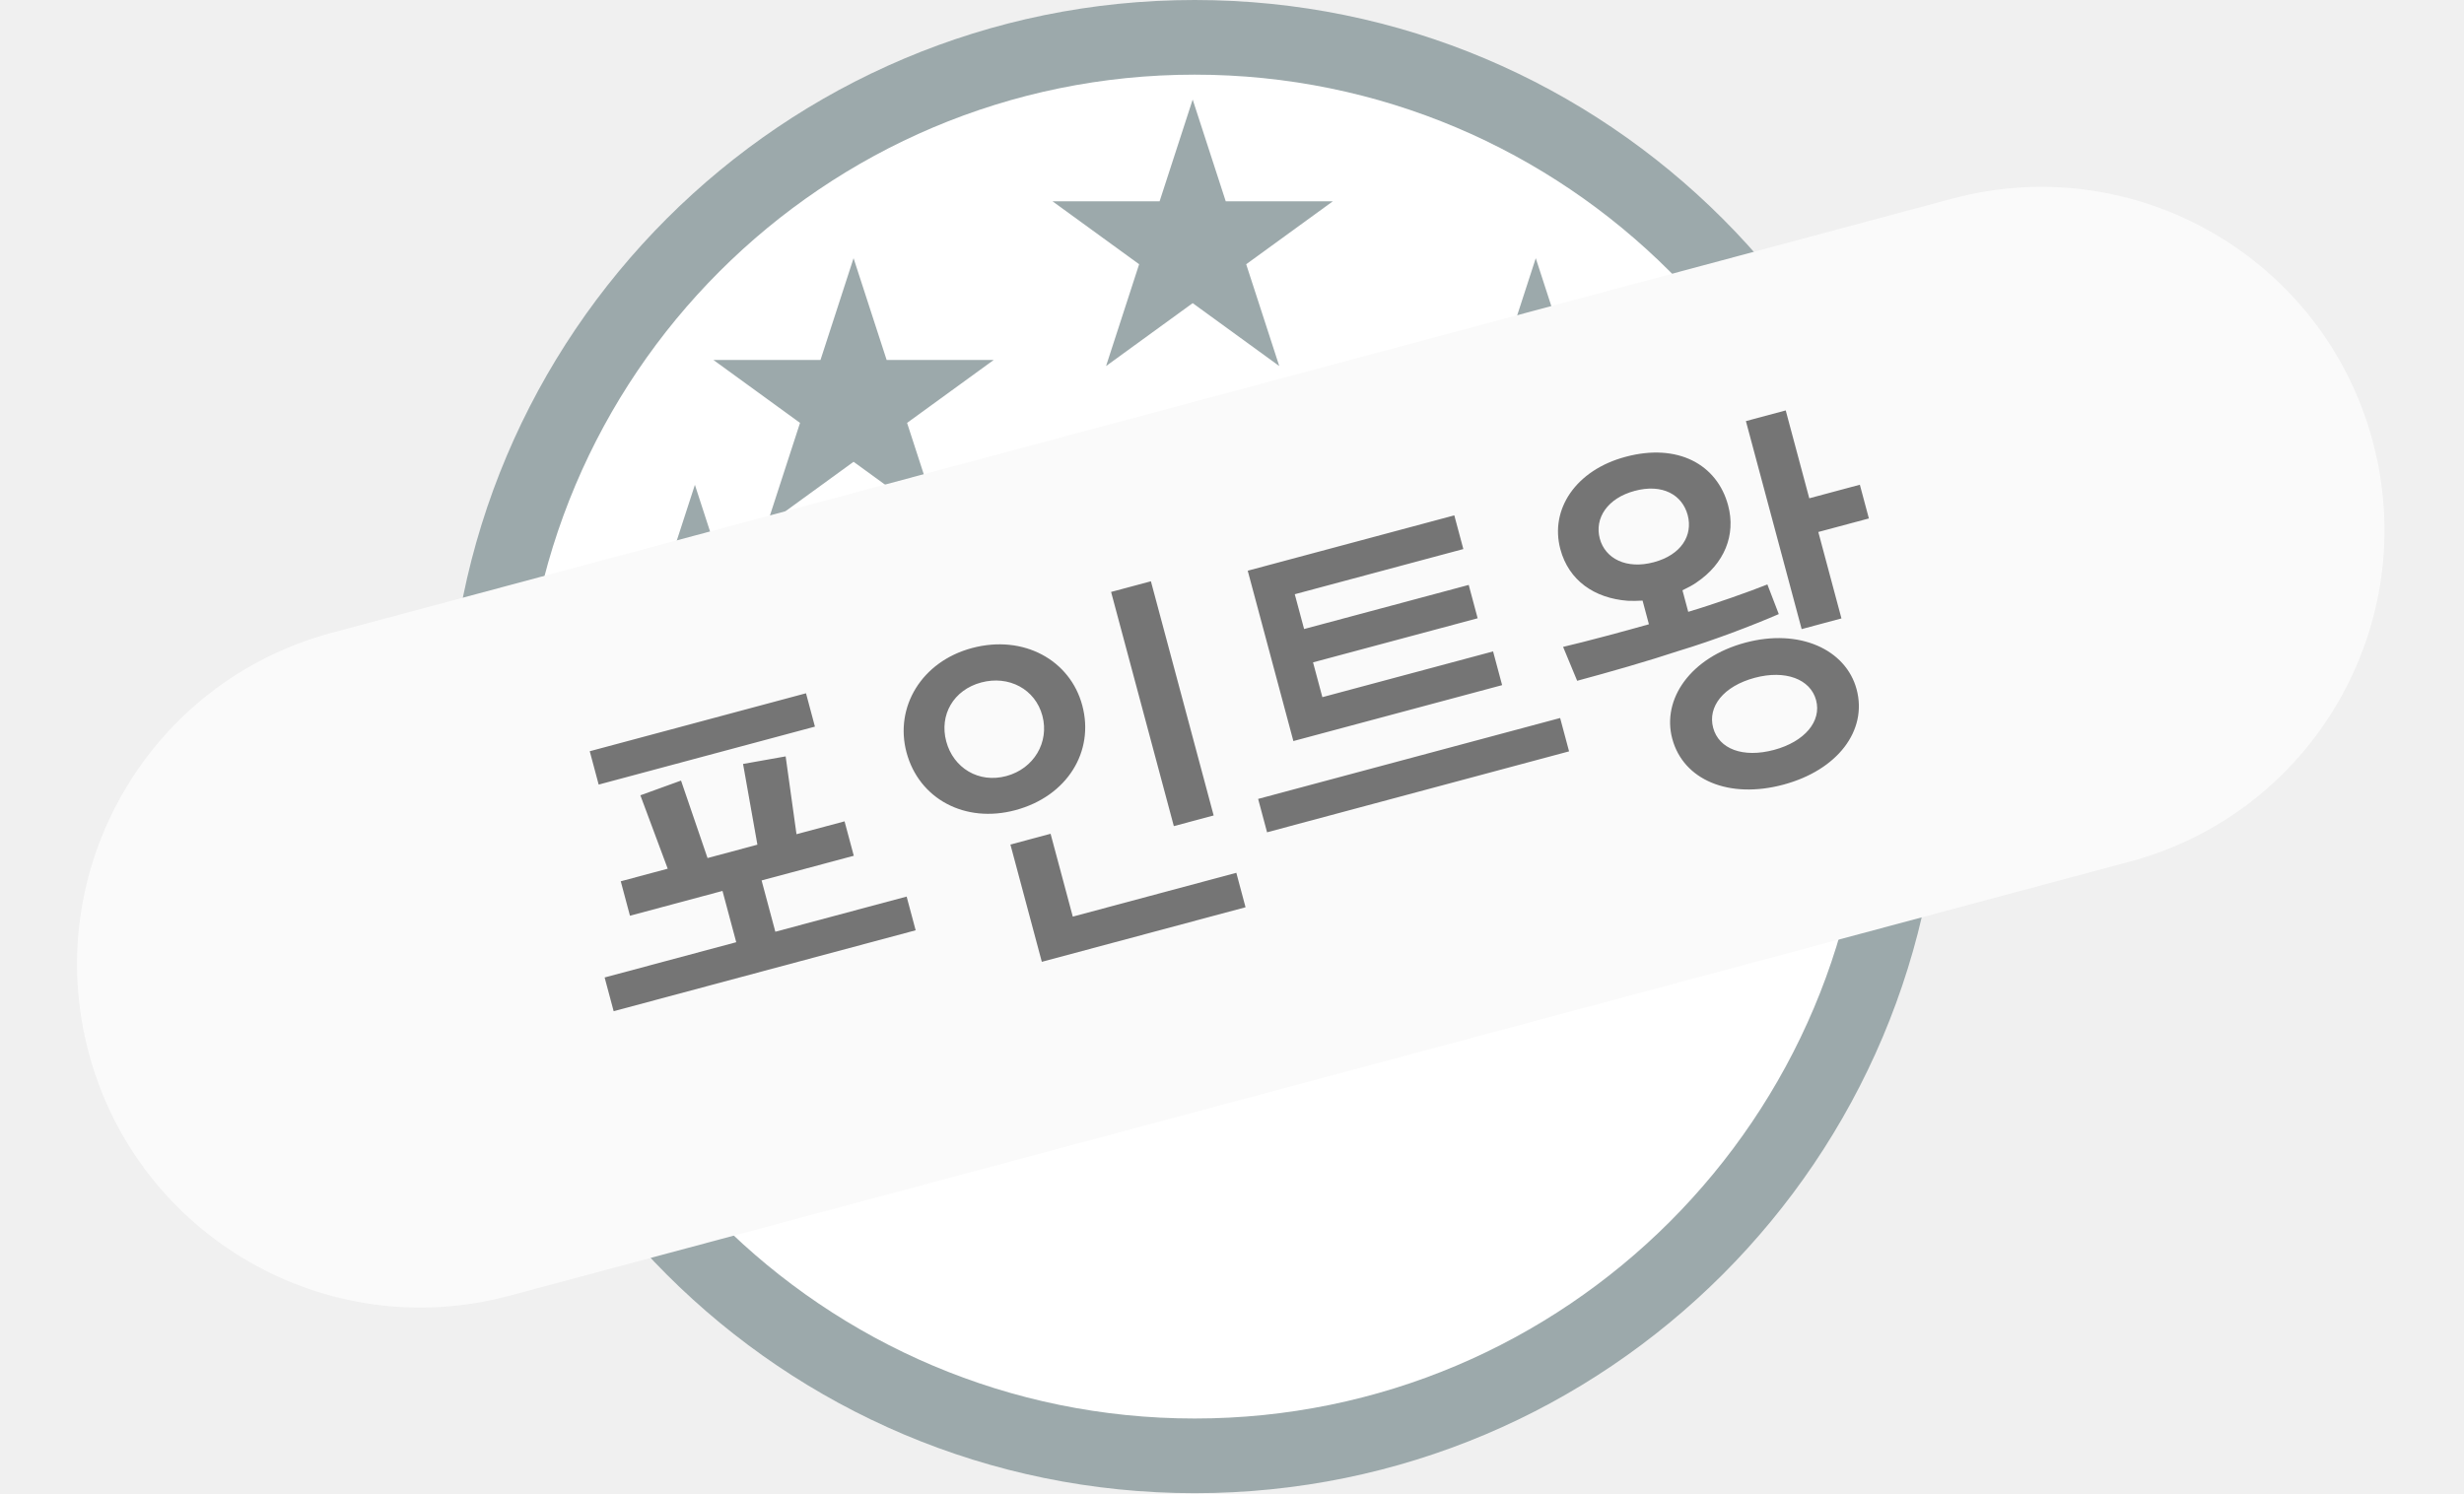
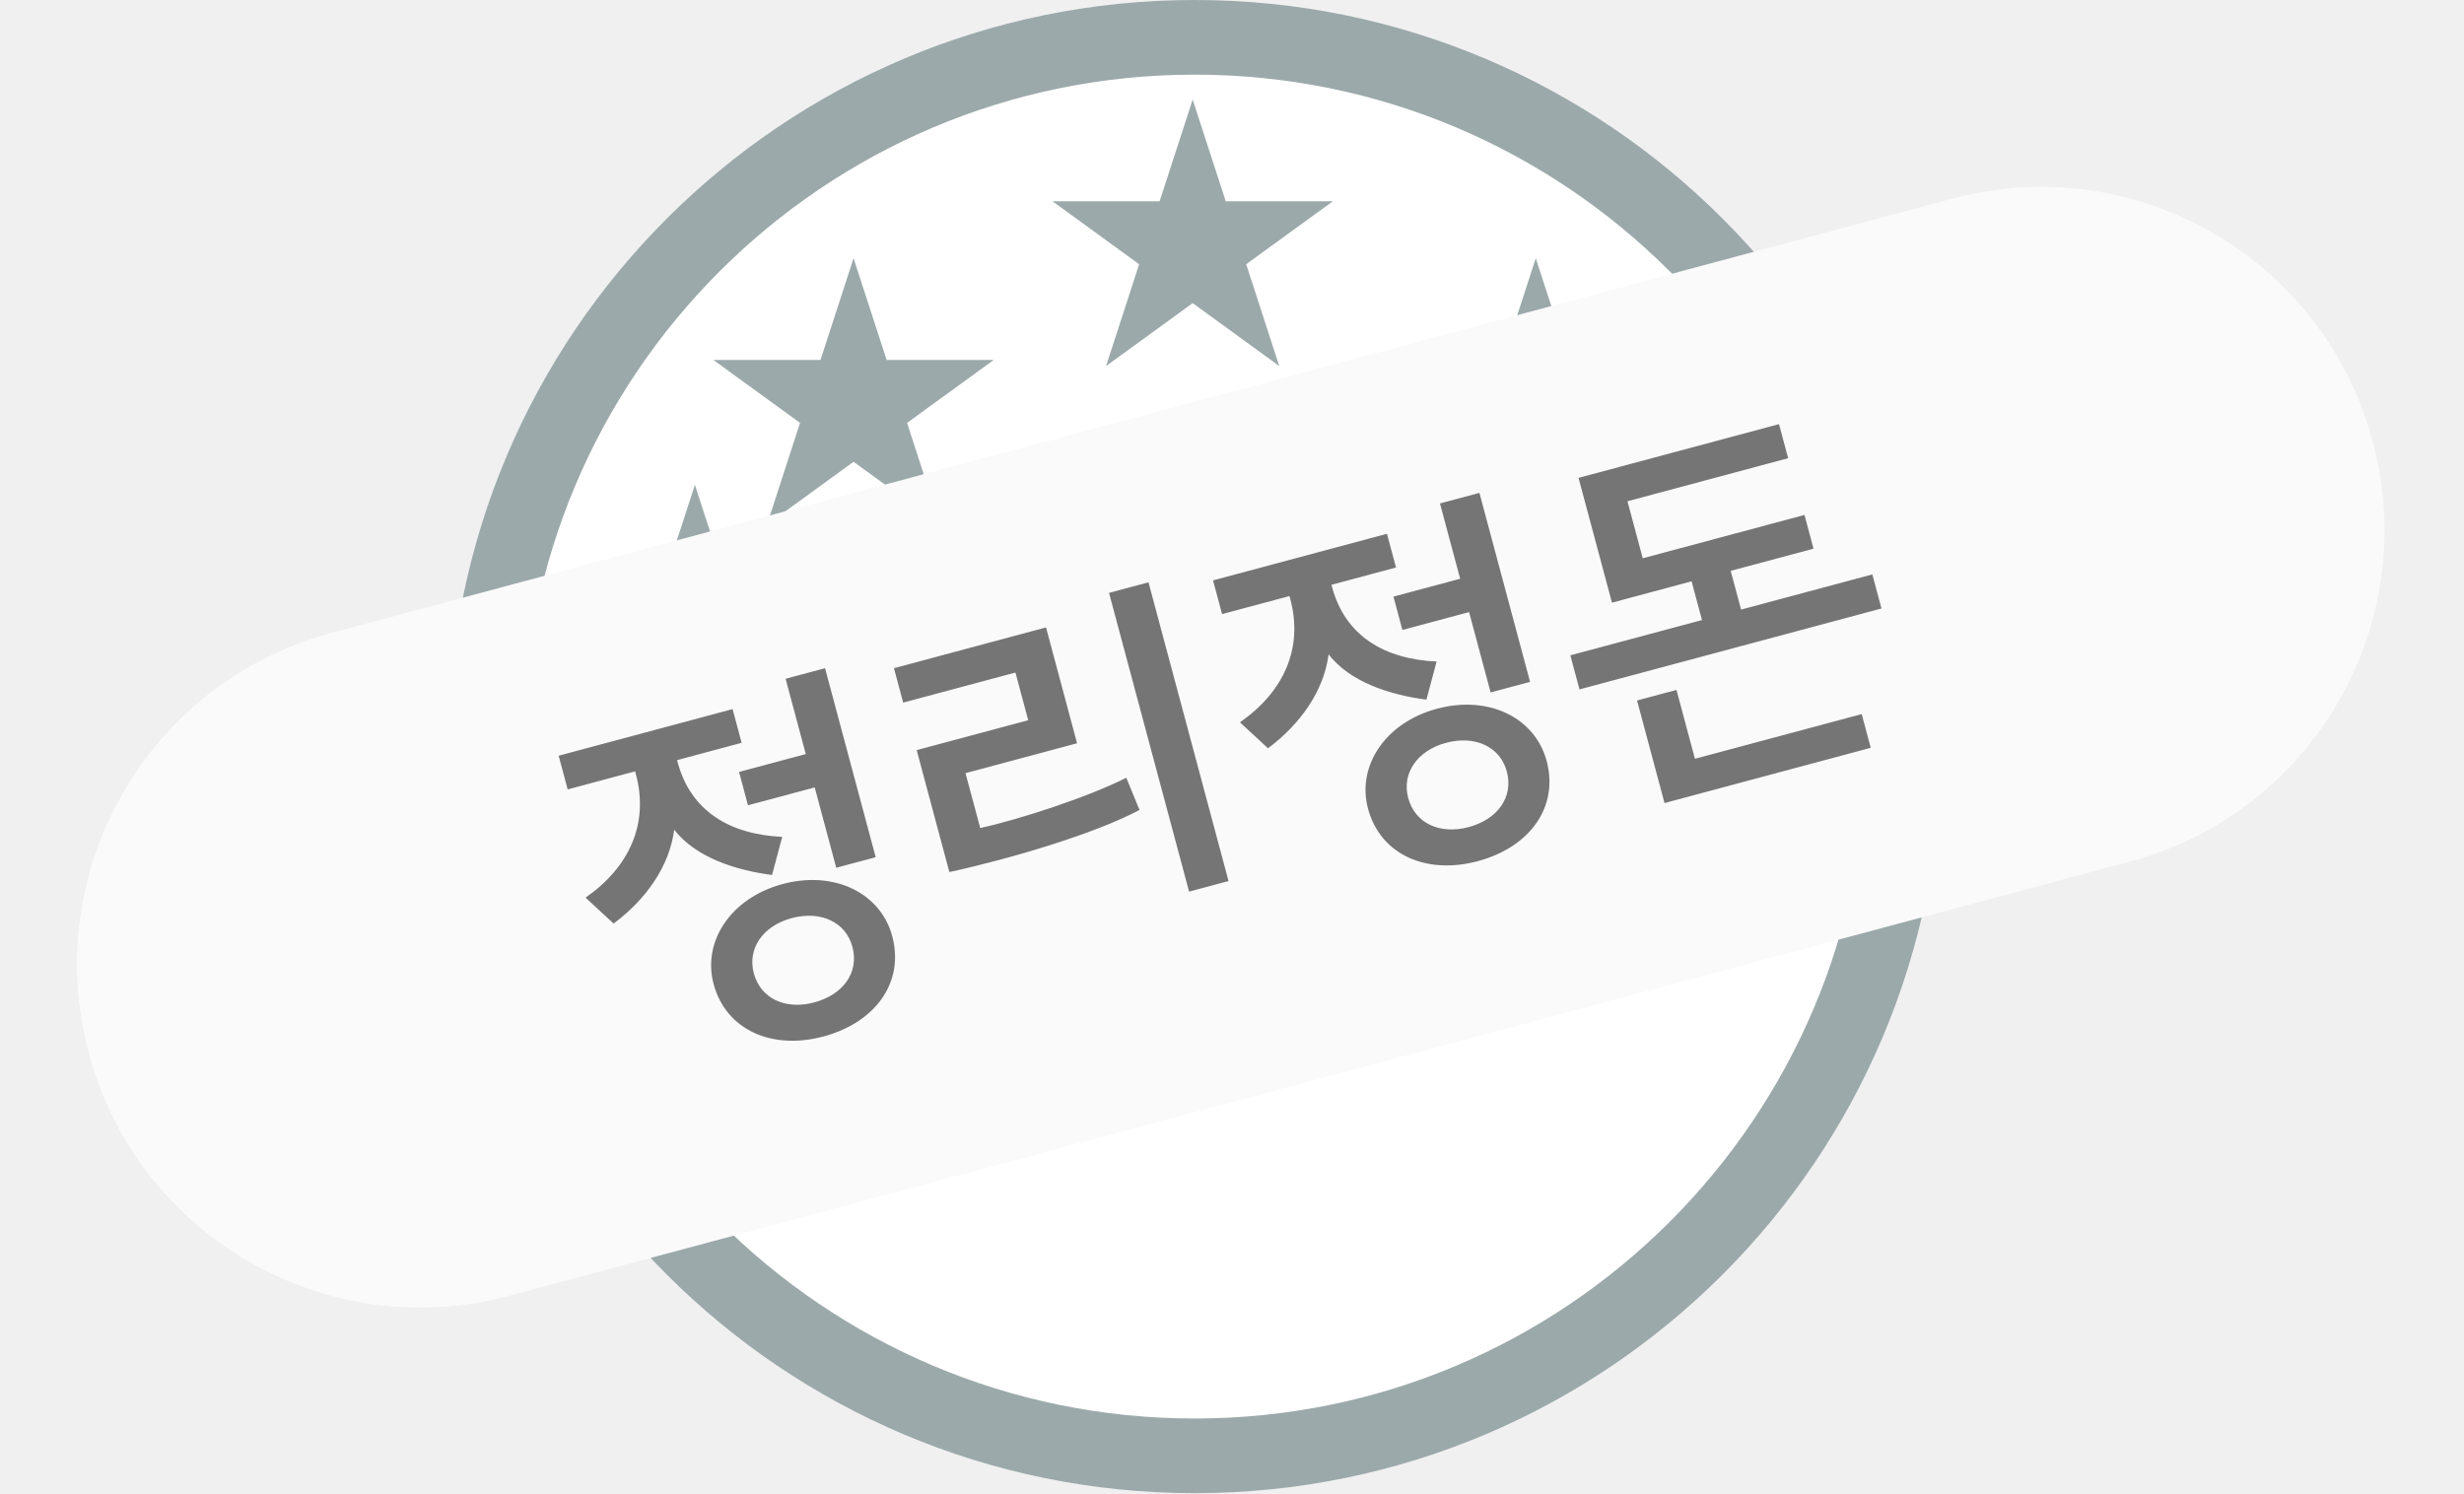
<svg xmlns="http://www.w3.org/2000/svg" width="99" height="60" viewBox="0 0 99 60" fill="none">
  <circle cx="48" cy="30" r="30" fill="#9CA9AB" />
  <circle cx="48" cy="30" r="27" fill="white" />
  <path d="M27.92 19.482L29.249 23.572H33.55L30.07 26.1L31.399 30.191L27.92 27.663L24.44 30.191L25.769 26.1L22.29 23.572H26.591L27.92 19.482Z" fill="#9CA9AB" />
  <path d="M34.295 10.375L35.624 14.465H39.925L36.445 16.993L37.774 21.084L34.295 18.556L30.815 21.084L32.144 16.993L28.665 14.465H32.966L34.295 10.375Z" fill="#9CA9AB" />
  <path d="M47.92 4L49.249 8.09H53.55L50.07 10.618L51.399 14.709L47.92 12.181L44.44 14.709L45.769 10.618L42.29 8.09H46.591L47.92 4Z" fill="#9CA9AB" />
  <path d="M61.705 10.375L63.034 14.465H67.335L63.856 16.993L65.185 21.084L61.705 18.556L58.226 21.084L59.555 16.993L56.075 14.465H60.376L61.705 10.375Z" fill="#9CA9AB" />
  <path d="M68.08 20.393L69.409 24.483H73.71L70.231 27.011L71.56 31.101L68.08 28.573L64.601 31.101L65.93 27.011L62.45 24.483H66.751L68.08 20.393Z" fill="#9CA9AB" />
  <path d="M3.569 42.319C1.598 34.963 5.963 27.402 13.319 25.431L78.444 7.981C85.8 6.01 93.361 10.375 95.332 17.732C97.303 25.087 92.938 32.649 85.581 34.62L20.457 52.07C13.101 54.041 5.54 49.675 3.569 42.319Z" fill="#FAFAFA" />
-   <path d="M32.384 27.858L32.743 29.198L24.054 31.527L23.695 30.187L32.384 27.858ZM33.933 33.004L34.304 34.387L30.6 35.379L31.152 37.44L36.427 36.027L36.79 37.382L24.656 40.633L24.293 39.278L29.581 37.861L29.029 35.8L25.311 36.797L24.941 35.413L26.828 34.907L25.729 31.958L27.363 31.366L28.428 34.479L30.431 33.942L29.855 30.698L31.566 30.394L32.002 33.521L33.933 33.004ZM36.423 30.236C35.937 28.42 37.02 26.585 39.052 26.041C41.127 25.485 42.998 26.528 43.484 28.344C43.983 30.203 42.873 31.998 40.798 32.554C38.766 33.099 36.921 32.095 36.423 30.236ZM38.019 29.793C38.305 30.859 39.321 31.483 40.431 31.185C41.541 30.888 42.167 29.824 41.881 28.758C41.595 27.692 40.533 27.127 39.423 27.424C38.313 27.721 37.733 28.726 38.019 29.793ZM50.044 36.456L41.859 38.649L40.597 33.936L42.211 33.504L43.103 36.833L49.674 35.072L50.044 36.456ZM48.763 32.768L47.163 33.196L44.642 23.786L46.242 23.358L48.763 32.768ZM63.043 30.192L50.909 33.444L50.55 32.103L62.684 28.852L63.043 30.192ZM60.353 27.531L51.966 29.778L50.132 22.933L58.432 20.709L58.795 22.063L52.022 23.878L52.397 25.276L59.011 23.504L59.37 24.844L52.756 26.616L53.131 28.014L59.99 26.176L60.353 27.531ZM71.011 23.485L71.469 24.676C70.445 25.12 68.849 25.733 67.448 26.155C66.257 26.551 64.608 27.024 63.368 27.356L62.803 25.994C63.646 25.799 65.289 25.359 66.251 25.085L65.996 24.134C65.782 24.145 65.583 24.152 65.395 24.141C64.054 24.037 63.029 23.323 62.693 22.069C62.264 20.47 63.309 18.892 65.312 18.356C67.416 17.792 68.994 18.666 69.434 20.309C69.755 21.505 69.275 22.653 68.176 23.396C68.008 23.518 67.804 23.619 67.599 23.72L67.831 24.585C68.889 24.27 70.3 23.769 71.011 23.485ZM74.596 27.699C75.04 29.356 73.829 30.947 71.653 31.53C69.463 32.117 67.633 31.341 67.189 29.684C66.761 28.084 67.934 26.411 70.124 25.824C72.3 25.241 74.168 26.099 74.596 27.699ZM75.089 20.833L73.057 21.377L73.987 24.85L72.388 25.279L70.148 16.921L71.748 16.492L72.694 20.023L74.726 19.478L75.089 20.833ZM72.968 28.135C72.74 27.285 71.728 26.908 70.503 27.236C69.249 27.572 68.604 28.393 68.832 29.244C69.06 30.094 70.025 30.468 71.279 30.133C72.504 29.804 73.196 28.986 72.968 28.135ZM65.679 19.725C64.584 20.018 64.058 20.823 64.278 21.645C64.495 22.451 65.352 22.886 66.447 22.592C67.557 22.295 68.025 21.506 67.809 20.698C67.589 19.877 66.789 19.427 65.679 19.725Z" fill="#757575" />
+   <path d="M34.249 38.047C33.983 37.052 32.976 36.581 31.809 36.893C30.656 37.202 30.02 38.114 30.287 39.108C30.561 40.132 31.564 40.589 32.716 40.28C33.884 39.967 34.524 39.07 34.249 38.047ZM35.184 34.445L33.599 34.869L32.734 31.641L30.053 32.359L29.694 31.019L32.375 30.301L31.564 27.275L33.149 26.85L35.184 34.445ZM25.518 30.995L22.809 31.721L22.446 30.367L29.435 28.494L29.798 29.849L27.204 30.544L27.227 30.63C27.752 32.59 29.317 33.53 31.428 33.628L31.02 35.159C29.58 34.973 27.961 34.465 27.088 33.34C26.906 34.794 25.956 36.145 24.654 37.111L23.526 36.07C25.297 34.839 26.078 33.085 25.549 31.111L25.518 30.995ZM35.849 37.618C36.343 39.463 35.187 41.085 33.083 41.649C31.008 42.205 29.167 41.386 28.672 39.541C28.213 37.826 29.367 36.081 31.442 35.524C33.546 34.961 35.389 35.903 35.849 37.618ZM45.252 31.253L45.785 32.546C43.973 33.511 40.567 34.516 38.144 35.042L36.831 30.142L41.312 28.941L40.799 27.025L36.288 28.233L35.918 26.85L42.028 25.212L43.275 29.867L38.793 31.068L39.384 33.273C40.931 32.936 43.688 32.042 45.252 31.253ZM47.776 35.828L44.559 23.824L46.145 23.399L49.361 35.403L47.776 35.828ZM60.542 31.002C60.275 30.007 59.269 29.536 58.101 29.849C56.948 30.157 56.312 31.069 56.579 32.063C56.853 33.087 57.856 33.544 59.009 33.235C60.176 32.922 60.816 32.025 60.542 31.002ZM61.476 27.4L59.891 27.824L59.026 24.596L56.346 25.314L55.987 23.974L58.667 23.256L57.856 20.23L59.441 19.805L61.476 27.4ZM51.81 23.951L49.101 24.677L48.738 23.322L55.727 21.449L56.09 22.804L53.496 23.499L53.519 23.585C54.044 25.545 55.609 26.485 57.721 26.583L57.312 28.114C55.872 27.928 54.253 27.42 53.38 26.294C53.199 27.749 52.248 29.1 50.947 30.067L49.818 29.025C51.589 27.794 52.37 26.04 51.841 24.066L51.81 23.951ZM62.141 30.573C62.636 32.418 61.479 34.04 59.376 34.604C57.3 35.16 55.459 34.34 54.965 32.496C54.505 30.781 55.659 29.035 57.734 28.479C59.838 27.916 61.682 28.858 62.141 30.573ZM65.774 28.148L67.359 27.723L68.1 30.49L74.801 28.695L75.164 30.049L66.878 32.269L65.774 28.148ZM75.595 24.451L63.461 27.702L63.094 26.333L68.383 24.916L67.966 23.359L64.767 24.217L63.423 19.202L71.478 17.043L71.845 18.412L65.389 20.142L66.003 22.433L72.502 20.692L72.865 22.047L69.537 22.939L69.954 24.495L75.228 23.082L75.595 24.451Z" fill="#757575" />
</svg>
